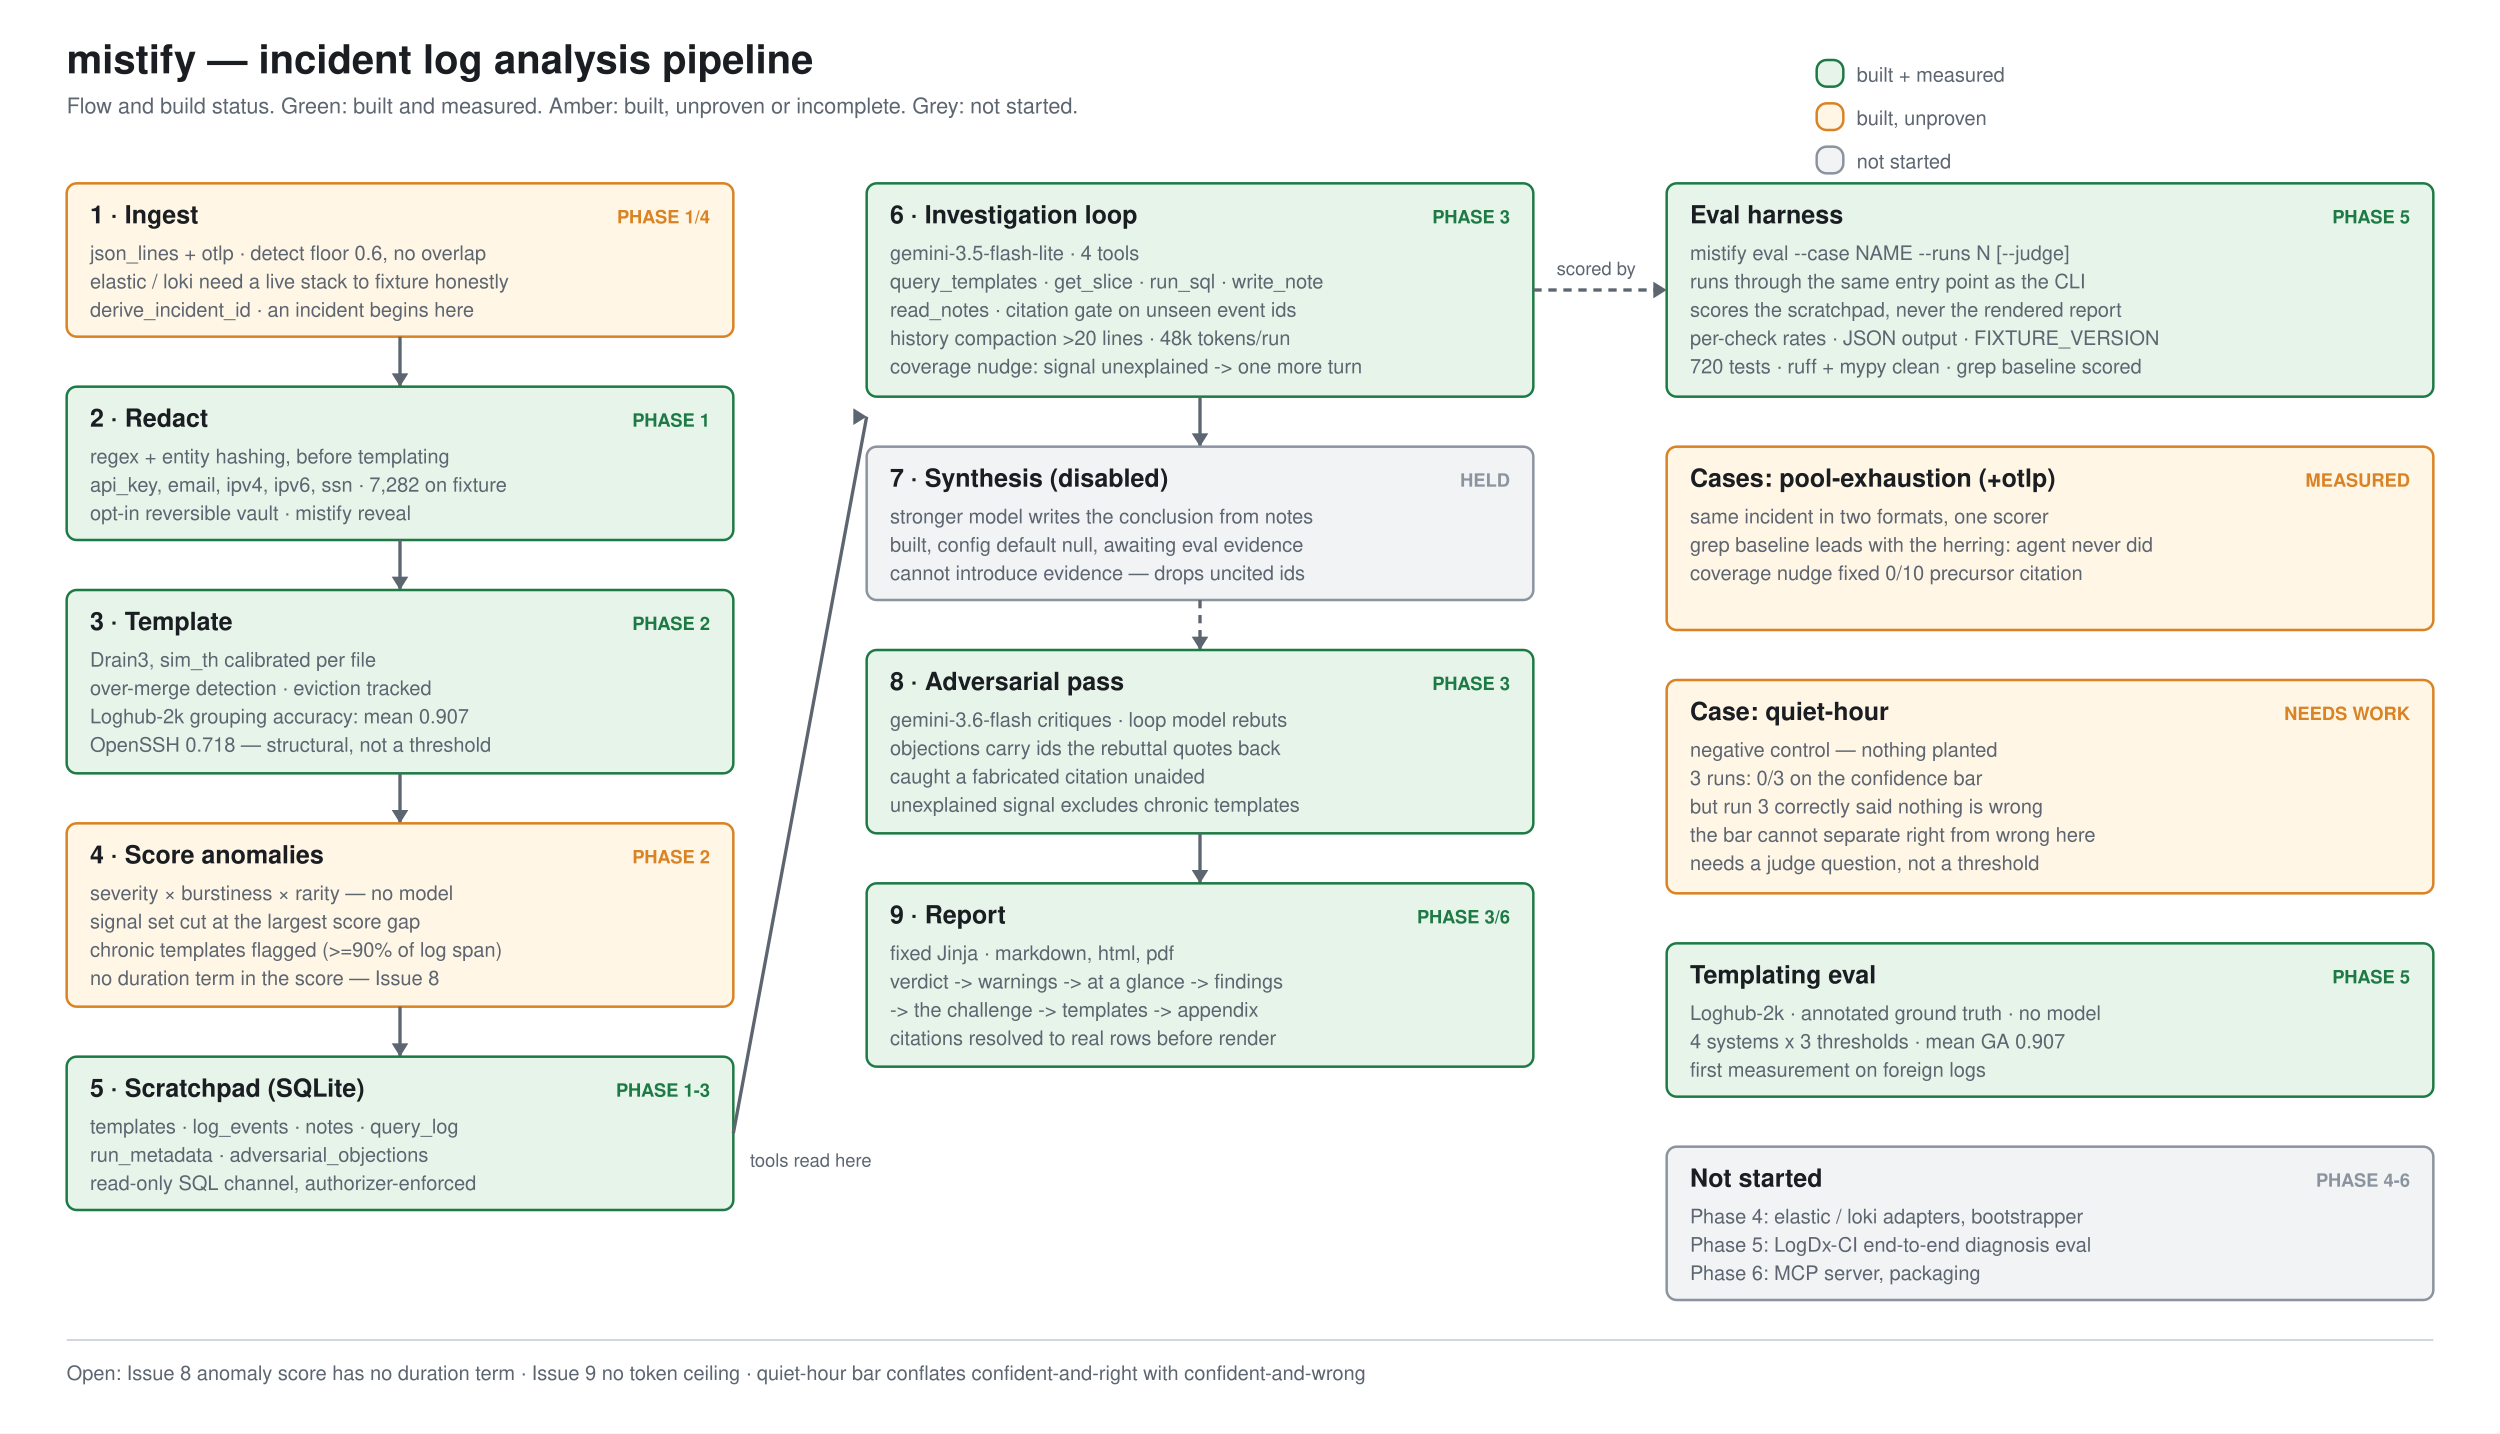
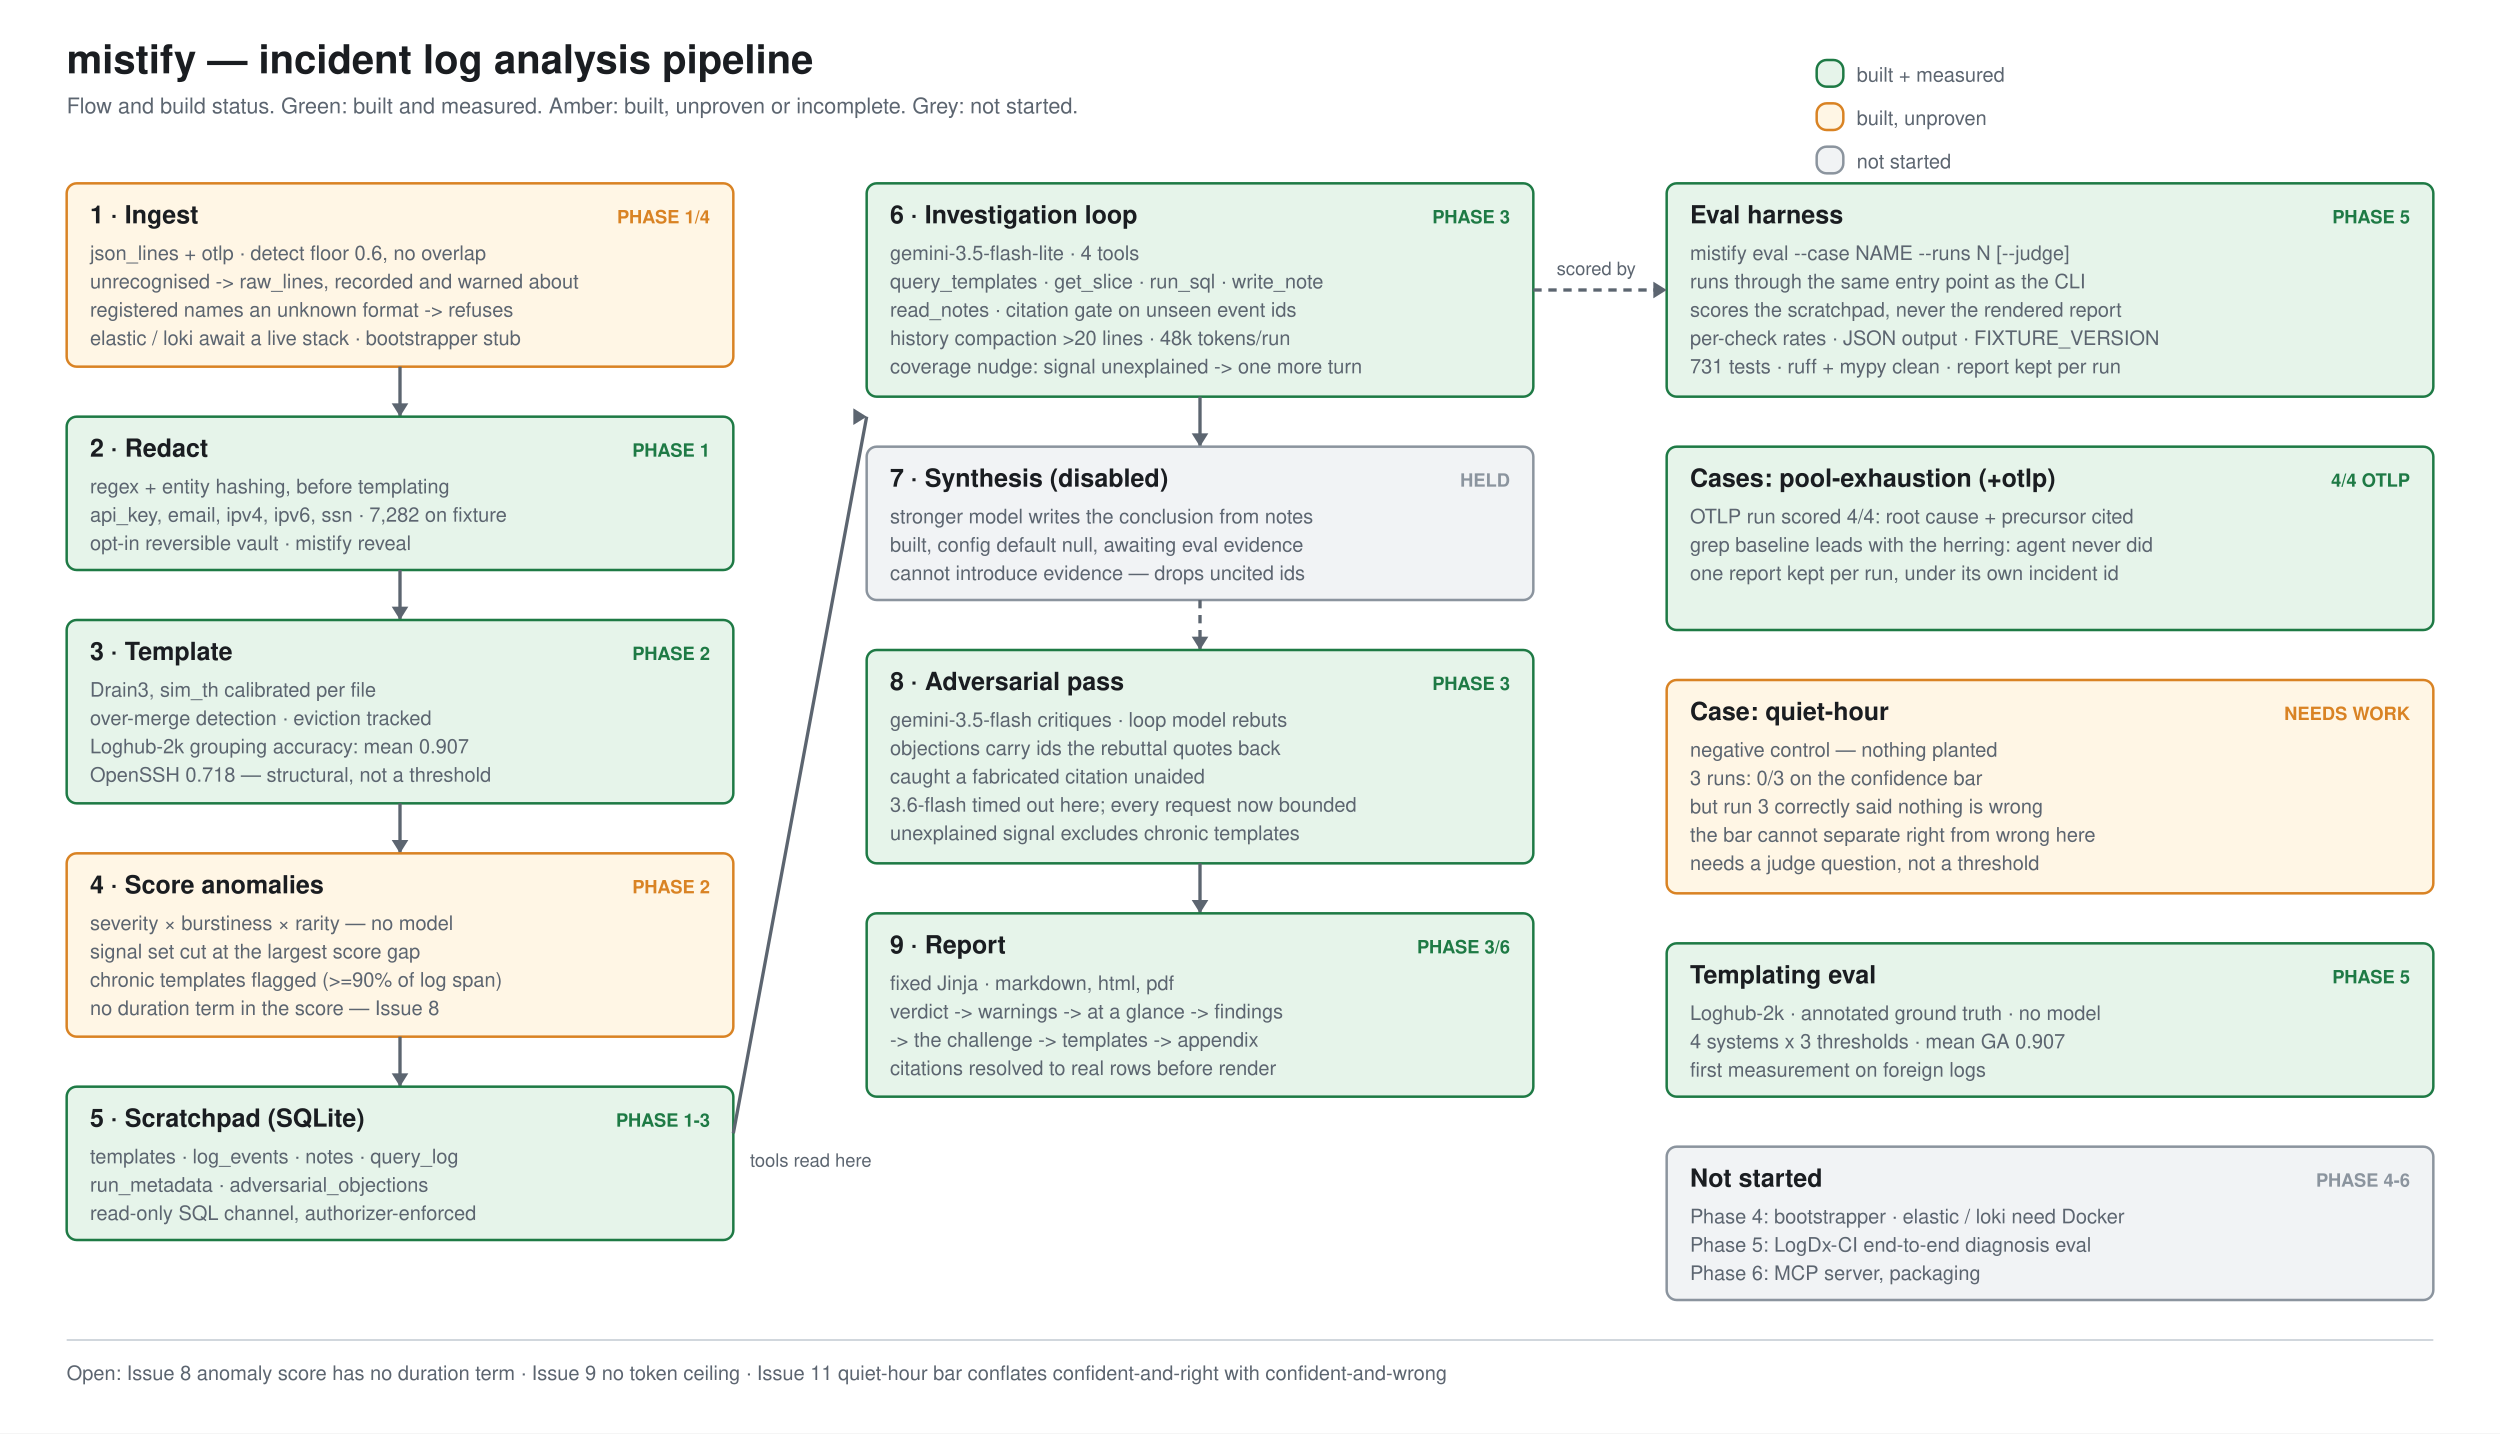
<svg xmlns="http://www.w3.org/2000/svg" width="1500" height="860" viewBox="0 0 1500 860">
  <rect width="1500" height="860" fill="#ffffff" />
  <text x="40" y="44" font-family="Segoe UI, Helvetica, Arial, sans-serif" font-size="24" fill="#1a1d21" font-weight="bold" text-anchor="start">mistify — incident log analysis pipeline</text>
  <text x="40" y="68" font-family="Segoe UI, Helvetica, Arial, sans-serif" font-size="13" fill="#5c6570" font-weight="normal" text-anchor="start">Flow and build status. Green: built and measured. Amber: built, unproven or incomplete. Grey: not started.</text>
  <rect x="1090" y="36" width="16" height="16" rx="6" fill="#e6f4ea" stroke="#1e7a45" stroke-width="1.5" />
  <text x="1114" y="49" font-family="Segoe UI, Helvetica, Arial, sans-serif" font-size="12" fill="#5c6570" font-weight="normal" text-anchor="start">built + measured</text>
  <rect x="1090" y="62" width="16" height="16" rx="6" fill="#fff6e5" stroke="#d98324" stroke-width="1.5" />
  <text x="1114" y="75" font-family="Segoe UI, Helvetica, Arial, sans-serif" font-size="12" fill="#5c6570" font-weight="normal" text-anchor="start">built, unproven</text>
  <rect x="1090" y="88" width="16" height="16" rx="6" fill="#f1f3f5" stroke="#8b949e" stroke-width="1.5" />
  <text x="1114" y="101" font-family="Segoe UI, Helvetica, Arial, sans-serif" font-size="12" fill="#5c6570" font-weight="normal" text-anchor="start">not started</text>
-   <rect x="40" y="110" width="400" height="92" rx="6" fill="#fff6e5" stroke="#d98324" stroke-width="1.5" />
+   <rect x="40" y="110" width="400" height="110" rx="6" fill="#fff6e5" stroke="#d98324" stroke-width="1.5" />
  <text x="54" y="134" font-family="Segoe UI, Helvetica, Arial, sans-serif" font-size="15" fill="#1a1d21" font-weight="bold" text-anchor="start">1 · Ingest</text>
  <text x="426" y="134" font-family="Segoe UI, Helvetica, Arial, sans-serif" font-size="11" fill="#d98324" font-weight="bold" text-anchor="end">PHASE 1/4</text>
  <text x="54" y="156" font-family="Segoe UI, Helvetica, Arial, sans-serif" font-size="12" fill="#5c6570" font-weight="normal" text-anchor="start">json_lines + otlp · detect floor 0.6, no overlap</text>
-   <text x="54" y="173" font-family="Segoe UI, Helvetica, Arial, sans-serif" font-size="12" fill="#5c6570" font-weight="normal" text-anchor="start">elastic / loki need a live stack to fixture honestly</text>
-   <text x="54" y="190" font-family="Segoe UI, Helvetica, Arial, sans-serif" font-size="12" fill="#5c6570" font-weight="normal" text-anchor="start">derive_incident_id · an incident begins here</text>
-   <line x1="240.0" y1="202" x2="240.0" y2="232" stroke="#5c6570" stroke-width="2" />
-   <polygon points="235.0,224 245.0,224 240.0,232" fill="#5c6570" />
-   <rect x="40" y="232" width="400" height="92" rx="6" fill="#e6f4ea" stroke="#1e7a45" stroke-width="1.5" />
-   <text x="54" y="256" font-family="Segoe UI, Helvetica, Arial, sans-serif" font-size="15" fill="#1a1d21" font-weight="bold" text-anchor="start">2 · Redact</text>
-   <text x="426" y="256" font-family="Segoe UI, Helvetica, Arial, sans-serif" font-size="11" fill="#1e7a45" font-weight="bold" text-anchor="end">PHASE 1</text>
-   <text x="54" y="278" font-family="Segoe UI, Helvetica, Arial, sans-serif" font-size="12" fill="#5c6570" font-weight="normal" text-anchor="start">regex + entity hashing, before templating</text>
-   <text x="54" y="295" font-family="Segoe UI, Helvetica, Arial, sans-serif" font-size="12" fill="#5c6570" font-weight="normal" text-anchor="start">api_key, email, ipv4, ipv6, ssn · 7,282 on fixture</text>
-   <text x="54" y="312" font-family="Segoe UI, Helvetica, Arial, sans-serif" font-size="12" fill="#5c6570" font-weight="normal" text-anchor="start">opt-in reversible vault · mistify reveal</text>
-   <line x1="240.0" y1="324" x2="240.0" y2="354" stroke="#5c6570" stroke-width="2" />
-   <polygon points="235.0,346 245.0,346 240.0,354" fill="#5c6570" />
-   <rect x="40" y="354" width="400" height="110" rx="6" fill="#e6f4ea" stroke="#1e7a45" stroke-width="1.5" />
-   <text x="54" y="378" font-family="Segoe UI, Helvetica, Arial, sans-serif" font-size="15" fill="#1a1d21" font-weight="bold" text-anchor="start">3 · Template</text>
-   <text x="426" y="378" font-family="Segoe UI, Helvetica, Arial, sans-serif" font-size="11" fill="#1e7a45" font-weight="bold" text-anchor="end">PHASE 2</text>
-   <text x="54" y="400" font-family="Segoe UI, Helvetica, Arial, sans-serif" font-size="12" fill="#5c6570" font-weight="normal" text-anchor="start">Drain3, sim_th calibrated per file</text>
-   <text x="54" y="417" font-family="Segoe UI, Helvetica, Arial, sans-serif" font-size="12" fill="#5c6570" font-weight="normal" text-anchor="start">over-merge detection · eviction tracked</text>
-   <text x="54" y="434" font-family="Segoe UI, Helvetica, Arial, sans-serif" font-size="12" fill="#5c6570" font-weight="normal" text-anchor="start">Loghub-2k grouping accuracy: mean 0.907</text>
-   <text x="54" y="451" font-family="Segoe UI, Helvetica, Arial, sans-serif" font-size="12" fill="#5c6570" font-weight="normal" text-anchor="start">OpenSSH 0.718 — structural, not a threshold</text>
-   <line x1="240.0" y1="464" x2="240.0" y2="494" stroke="#5c6570" stroke-width="2" />
-   <polygon points="235.0,486 245.0,486 240.0,494" fill="#5c6570" />
-   <rect x="40" y="494" width="400" height="110" rx="6" fill="#fff6e5" stroke="#d98324" stroke-width="1.5" />
-   <text x="54" y="518" font-family="Segoe UI, Helvetica, Arial, sans-serif" font-size="15" fill="#1a1d21" font-weight="bold" text-anchor="start">4 · Score anomalies</text>
-   <text x="426" y="518" font-family="Segoe UI, Helvetica, Arial, sans-serif" font-size="11" fill="#d98324" font-weight="bold" text-anchor="end">PHASE 2</text>
-   <text x="54" y="540" font-family="Segoe UI, Helvetica, Arial, sans-serif" font-size="12" fill="#5c6570" font-weight="normal" text-anchor="start">severity × burstiness × rarity — no model</text>
-   <text x="54" y="557" font-family="Segoe UI, Helvetica, Arial, sans-serif" font-size="12" fill="#5c6570" font-weight="normal" text-anchor="start">signal set cut at the largest score gap</text>
-   <text x="54" y="574" font-family="Segoe UI, Helvetica, Arial, sans-serif" font-size="12" fill="#5c6570" font-weight="normal" text-anchor="start">chronic templates flagged (&gt;=90% of log span)</text>
-   <text x="54" y="591" font-family="Segoe UI, Helvetica, Arial, sans-serif" font-size="12" fill="#5c6570" font-weight="normal" text-anchor="start">no duration term in the score — Issue 8</text>
-   <line x1="240.0" y1="604" x2="240.0" y2="634" stroke="#5c6570" stroke-width="2" />
-   <polygon points="235.0,626 245.0,626 240.0,634" fill="#5c6570" />
-   <rect x="40" y="634" width="400" height="92" rx="6" fill="#e6f4ea" stroke="#1e7a45" stroke-width="1.5" />
-   <text x="54" y="658" font-family="Segoe UI, Helvetica, Arial, sans-serif" font-size="15" fill="#1a1d21" font-weight="bold" text-anchor="start">5 · Scratchpad (SQLite)</text>
-   <text x="426" y="658" font-family="Segoe UI, Helvetica, Arial, sans-serif" font-size="11" fill="#1e7a45" font-weight="bold" text-anchor="end">PHASE 1-3</text>
-   <text x="54" y="680" font-family="Segoe UI, Helvetica, Arial, sans-serif" font-size="12" fill="#5c6570" font-weight="normal" text-anchor="start">templates · log_events · notes · query_log</text>
-   <text x="54" y="697" font-family="Segoe UI, Helvetica, Arial, sans-serif" font-size="12" fill="#5c6570" font-weight="normal" text-anchor="start">run_metadata · adversarial_objections</text>
-   <text x="54" y="714" font-family="Segoe UI, Helvetica, Arial, sans-serif" font-size="12" fill="#5c6570" font-weight="normal" text-anchor="start">read-only SQL channel, authorizer-enforced</text>
+   <text x="54" y="173" font-family="Segoe UI, Helvetica, Arial, sans-serif" font-size="12" fill="#5c6570" font-weight="normal" text-anchor="start">unrecognised -&gt; raw_lines, recorded and warned about</text>
+   <text x="54" y="190" font-family="Segoe UI, Helvetica, Arial, sans-serif" font-size="12" fill="#5c6570" font-weight="normal" text-anchor="start">registered names an unknown format -&gt; refuses</text>
+   <text x="54" y="207" font-family="Segoe UI, Helvetica, Arial, sans-serif" font-size="12" fill="#5c6570" font-weight="normal" text-anchor="start">elastic / loki await a live stack · bootstrapper stub</text>
+   <line x1="240.0" y1="220" x2="240.0" y2="250" stroke="#5c6570" stroke-width="2" />
+   <polygon points="235.0,242 245.0,242 240.0,250" fill="#5c6570" />
+   <rect x="40" y="250" width="400" height="92" rx="6" fill="#e6f4ea" stroke="#1e7a45" stroke-width="1.5" />
+   <text x="54" y="274" font-family="Segoe UI, Helvetica, Arial, sans-serif" font-size="15" fill="#1a1d21" font-weight="bold" text-anchor="start">2 · Redact</text>
+   <text x="426" y="274" font-family="Segoe UI, Helvetica, Arial, sans-serif" font-size="11" fill="#1e7a45" font-weight="bold" text-anchor="end">PHASE 1</text>
+   <text x="54" y="296" font-family="Segoe UI, Helvetica, Arial, sans-serif" font-size="12" fill="#5c6570" font-weight="normal" text-anchor="start">regex + entity hashing, before templating</text>
+   <text x="54" y="313" font-family="Segoe UI, Helvetica, Arial, sans-serif" font-size="12" fill="#5c6570" font-weight="normal" text-anchor="start">api_key, email, ipv4, ipv6, ssn · 7,282 on fixture</text>
+   <text x="54" y="330" font-family="Segoe UI, Helvetica, Arial, sans-serif" font-size="12" fill="#5c6570" font-weight="normal" text-anchor="start">opt-in reversible vault · mistify reveal</text>
+   <line x1="240.0" y1="342" x2="240.0" y2="372" stroke="#5c6570" stroke-width="2" />
+   <polygon points="235.0,364 245.0,364 240.0,372" fill="#5c6570" />
+   <rect x="40" y="372" width="400" height="110" rx="6" fill="#e6f4ea" stroke="#1e7a45" stroke-width="1.5" />
+   <text x="54" y="396" font-family="Segoe UI, Helvetica, Arial, sans-serif" font-size="15" fill="#1a1d21" font-weight="bold" text-anchor="start">3 · Template</text>
+   <text x="426" y="396" font-family="Segoe UI, Helvetica, Arial, sans-serif" font-size="11" fill="#1e7a45" font-weight="bold" text-anchor="end">PHASE 2</text>
+   <text x="54" y="418" font-family="Segoe UI, Helvetica, Arial, sans-serif" font-size="12" fill="#5c6570" font-weight="normal" text-anchor="start">Drain3, sim_th calibrated per file</text>
+   <text x="54" y="435" font-family="Segoe UI, Helvetica, Arial, sans-serif" font-size="12" fill="#5c6570" font-weight="normal" text-anchor="start">over-merge detection · eviction tracked</text>
+   <text x="54" y="452" font-family="Segoe UI, Helvetica, Arial, sans-serif" font-size="12" fill="#5c6570" font-weight="normal" text-anchor="start">Loghub-2k grouping accuracy: mean 0.907</text>
+   <text x="54" y="469" font-family="Segoe UI, Helvetica, Arial, sans-serif" font-size="12" fill="#5c6570" font-weight="normal" text-anchor="start">OpenSSH 0.718 — structural, not a threshold</text>
+   <line x1="240.0" y1="482" x2="240.0" y2="512" stroke="#5c6570" stroke-width="2" />
+   <polygon points="235.0,504 245.0,504 240.0,512" fill="#5c6570" />
+   <rect x="40" y="512" width="400" height="110" rx="6" fill="#fff6e5" stroke="#d98324" stroke-width="1.5" />
+   <text x="54" y="536" font-family="Segoe UI, Helvetica, Arial, sans-serif" font-size="15" fill="#1a1d21" font-weight="bold" text-anchor="start">4 · Score anomalies</text>
+   <text x="426" y="536" font-family="Segoe UI, Helvetica, Arial, sans-serif" font-size="11" fill="#d98324" font-weight="bold" text-anchor="end">PHASE 2</text>
+   <text x="54" y="558" font-family="Segoe UI, Helvetica, Arial, sans-serif" font-size="12" fill="#5c6570" font-weight="normal" text-anchor="start">severity × burstiness × rarity — no model</text>
+   <text x="54" y="575" font-family="Segoe UI, Helvetica, Arial, sans-serif" font-size="12" fill="#5c6570" font-weight="normal" text-anchor="start">signal set cut at the largest score gap</text>
+   <text x="54" y="592" font-family="Segoe UI, Helvetica, Arial, sans-serif" font-size="12" fill="#5c6570" font-weight="normal" text-anchor="start">chronic templates flagged (&gt;=90% of log span)</text>
+   <text x="54" y="609" font-family="Segoe UI, Helvetica, Arial, sans-serif" font-size="12" fill="#5c6570" font-weight="normal" text-anchor="start">no duration term in the score — Issue 8</text>
+   <line x1="240.0" y1="622" x2="240.0" y2="652" stroke="#5c6570" stroke-width="2" />
+   <polygon points="235.0,644 245.0,644 240.0,652" fill="#5c6570" />
+   <rect x="40" y="652" width="400" height="92" rx="6" fill="#e6f4ea" stroke="#1e7a45" stroke-width="1.5" />
+   <text x="54" y="676" font-family="Segoe UI, Helvetica, Arial, sans-serif" font-size="15" fill="#1a1d21" font-weight="bold" text-anchor="start">5 · Scratchpad (SQLite)</text>
+   <text x="426" y="676" font-family="Segoe UI, Helvetica, Arial, sans-serif" font-size="11" fill="#1e7a45" font-weight="bold" text-anchor="end">PHASE 1-3</text>
+   <text x="54" y="698" font-family="Segoe UI, Helvetica, Arial, sans-serif" font-size="12" fill="#5c6570" font-weight="normal" text-anchor="start">templates · log_events · notes · query_log</text>
+   <text x="54" y="715" font-family="Segoe UI, Helvetica, Arial, sans-serif" font-size="12" fill="#5c6570" font-weight="normal" text-anchor="start">run_metadata · adversarial_objections</text>
+   <text x="54" y="732" font-family="Segoe UI, Helvetica, Arial, sans-serif" font-size="12" fill="#5c6570" font-weight="normal" text-anchor="start">read-only SQL channel, authorizer-enforced</text>
  <rect x="520" y="110" width="400" height="128" rx="6" fill="#e6f4ea" stroke="#1e7a45" stroke-width="1.5" />
  <text x="534" y="134" font-family="Segoe UI, Helvetica, Arial, sans-serif" font-size="15" fill="#1a1d21" font-weight="bold" text-anchor="start">6 · Investigation loop</text>
  <text x="906" y="134" font-family="Segoe UI, Helvetica, Arial, sans-serif" font-size="11" fill="#1e7a45" font-weight="bold" text-anchor="end">PHASE 3</text>
  <text x="534" y="156" font-family="Segoe UI, Helvetica, Arial, sans-serif" font-size="12" fill="#5c6570" font-weight="normal" text-anchor="start">gemini-3.5-flash-lite · 4 tools</text>
  <text x="534" y="173" font-family="Segoe UI, Helvetica, Arial, sans-serif" font-size="12" fill="#5c6570" font-weight="normal" text-anchor="start">query_templates · get_slice · run_sql · write_note</text>
  <text x="534" y="190" font-family="Segoe UI, Helvetica, Arial, sans-serif" font-size="12" fill="#5c6570" font-weight="normal" text-anchor="start">read_notes · citation gate on unseen event ids</text>
  <text x="534" y="207" font-family="Segoe UI, Helvetica, Arial, sans-serif" font-size="12" fill="#5c6570" font-weight="normal" text-anchor="start">history compaction &gt;20 lines · 48k tokens/run</text>
  <text x="534" y="224" font-family="Segoe UI, Helvetica, Arial, sans-serif" font-size="12" fill="#5c6570" font-weight="normal" text-anchor="start">coverage nudge: signal unexplained -&gt; one more turn</text>
  <line x1="720.0" y1="238" x2="720.0" y2="268" stroke="#5c6570" stroke-width="2" />
  <polygon points="715.0,260 725.0,260 720.0,268" fill="#5c6570" />
  <rect x="520" y="268" width="400" height="92" rx="6" fill="#f1f3f5" stroke="#8b949e" stroke-width="1.5" />
  <text x="534" y="292" font-family="Segoe UI, Helvetica, Arial, sans-serif" font-size="15" fill="#1a1d21" font-weight="bold" text-anchor="start">7 · Synthesis (disabled)</text>
  <text x="906" y="292" font-family="Segoe UI, Helvetica, Arial, sans-serif" font-size="11" fill="#8b949e" font-weight="bold" text-anchor="end">HELD</text>
  <text x="534" y="314" font-family="Segoe UI, Helvetica, Arial, sans-serif" font-size="12" fill="#5c6570" font-weight="normal" text-anchor="start">stronger model writes the conclusion from notes</text>
  <text x="534" y="331" font-family="Segoe UI, Helvetica, Arial, sans-serif" font-size="12" fill="#5c6570" font-weight="normal" text-anchor="start">built, config default null, awaiting eval evidence</text>
  <text x="534" y="348" font-family="Segoe UI, Helvetica, Arial, sans-serif" font-size="12" fill="#5c6570" font-weight="normal" text-anchor="start">cannot introduce evidence — drops uncited ids</text>
  <line x1="720.0" y1="360" x2="720.0" y2="390" stroke="#5c6570" stroke-width="2" stroke-dasharray="5,4" />
  <polygon points="715.0,382 725.0,382 720.0,390" fill="#5c6570" />
-   <rect x="520" y="390" width="400" height="110" rx="6" fill="#e6f4ea" stroke="#1e7a45" stroke-width="1.5" />
+   <rect x="520" y="390" width="400" height="128" rx="6" fill="#e6f4ea" stroke="#1e7a45" stroke-width="1.5" />
  <text x="534" y="414" font-family="Segoe UI, Helvetica, Arial, sans-serif" font-size="15" fill="#1a1d21" font-weight="bold" text-anchor="start">8 · Adversarial pass</text>
  <text x="906" y="414" font-family="Segoe UI, Helvetica, Arial, sans-serif" font-size="11" fill="#1e7a45" font-weight="bold" text-anchor="end">PHASE 3</text>
-   <text x="534" y="436" font-family="Segoe UI, Helvetica, Arial, sans-serif" font-size="12" fill="#5c6570" font-weight="normal" text-anchor="start">gemini-3.6-flash critiques · loop model rebuts</text>
+   <text x="534" y="436" font-family="Segoe UI, Helvetica, Arial, sans-serif" font-size="12" fill="#5c6570" font-weight="normal" text-anchor="start">gemini-3.5-flash critiques · loop model rebuts</text>
  <text x="534" y="453" font-family="Segoe UI, Helvetica, Arial, sans-serif" font-size="12" fill="#5c6570" font-weight="normal" text-anchor="start">objections carry ids the rebuttal quotes back</text>
  <text x="534" y="470" font-family="Segoe UI, Helvetica, Arial, sans-serif" font-size="12" fill="#5c6570" font-weight="normal" text-anchor="start">caught a fabricated citation unaided</text>
-   <text x="534" y="487" font-family="Segoe UI, Helvetica, Arial, sans-serif" font-size="12" fill="#5c6570" font-weight="normal" text-anchor="start">unexplained signal excludes chronic templates</text>
-   <line x1="720.0" y1="500" x2="720.0" y2="530" stroke="#5c6570" stroke-width="2" />
-   <polygon points="715.0,522 725.0,522 720.0,530" fill="#5c6570" />
-   <rect x="520" y="530" width="400" height="110" rx="6" fill="#e6f4ea" stroke="#1e7a45" stroke-width="1.5" />
-   <text x="534" y="554" font-family="Segoe UI, Helvetica, Arial, sans-serif" font-size="15" fill="#1a1d21" font-weight="bold" text-anchor="start">9 · Report</text>
-   <text x="906" y="554" font-family="Segoe UI, Helvetica, Arial, sans-serif" font-size="11" fill="#1e7a45" font-weight="bold" text-anchor="end">PHASE 3/6</text>
-   <text x="534" y="576" font-family="Segoe UI, Helvetica, Arial, sans-serif" font-size="12" fill="#5c6570" font-weight="normal" text-anchor="start">fixed Jinja · markdown, html, pdf</text>
-   <text x="534" y="593" font-family="Segoe UI, Helvetica, Arial, sans-serif" font-size="12" fill="#5c6570" font-weight="normal" text-anchor="start">verdict -&gt; warnings -&gt; at a glance -&gt; findings</text>
-   <text x="534" y="610" font-family="Segoe UI, Helvetica, Arial, sans-serif" font-size="12" fill="#5c6570" font-weight="normal" text-anchor="start">-&gt; the challenge -&gt; templates -&gt; appendix</text>
-   <text x="534" y="627" font-family="Segoe UI, Helvetica, Arial, sans-serif" font-size="12" fill="#5c6570" font-weight="normal" text-anchor="start">citations resolved to real rows before render</text>
+   <text x="534" y="487" font-family="Segoe UI, Helvetica, Arial, sans-serif" font-size="12" fill="#5c6570" font-weight="normal" text-anchor="start">3.6-flash timed out here; every request now bounded</text>
+   <text x="534" y="504" font-family="Segoe UI, Helvetica, Arial, sans-serif" font-size="12" fill="#5c6570" font-weight="normal" text-anchor="start">unexplained signal excludes chronic templates</text>
+   <line x1="720.0" y1="518" x2="720.0" y2="548" stroke="#5c6570" stroke-width="2" />
+   <polygon points="715.0,540 725.0,540 720.0,548" fill="#5c6570" />
+   <rect x="520" y="548" width="400" height="110" rx="6" fill="#e6f4ea" stroke="#1e7a45" stroke-width="1.5" />
+   <text x="534" y="572" font-family="Segoe UI, Helvetica, Arial, sans-serif" font-size="15" fill="#1a1d21" font-weight="bold" text-anchor="start">9 · Report</text>
+   <text x="906" y="572" font-family="Segoe UI, Helvetica, Arial, sans-serif" font-size="11" fill="#1e7a45" font-weight="bold" text-anchor="end">PHASE 3/6</text>
+   <text x="534" y="594" font-family="Segoe UI, Helvetica, Arial, sans-serif" font-size="12" fill="#5c6570" font-weight="normal" text-anchor="start">fixed Jinja · markdown, html, pdf</text>
+   <text x="534" y="611" font-family="Segoe UI, Helvetica, Arial, sans-serif" font-size="12" fill="#5c6570" font-weight="normal" text-anchor="start">verdict -&gt; warnings -&gt; at a glance -&gt; findings</text>
+   <text x="534" y="628" font-family="Segoe UI, Helvetica, Arial, sans-serif" font-size="12" fill="#5c6570" font-weight="normal" text-anchor="start">-&gt; the challenge -&gt; templates -&gt; appendix</text>
+   <text x="534" y="645" font-family="Segoe UI, Helvetica, Arial, sans-serif" font-size="12" fill="#5c6570" font-weight="normal" text-anchor="start">citations resolved to real rows before render</text>
  <rect x="1000" y="110" width="460" height="128" rx="6" fill="#e6f4ea" stroke="#1e7a45" stroke-width="1.5" />
  <text x="1014" y="134" font-family="Segoe UI, Helvetica, Arial, sans-serif" font-size="15" fill="#1a1d21" font-weight="bold" text-anchor="start">Eval harness</text>
  <text x="1446" y="134" font-family="Segoe UI, Helvetica, Arial, sans-serif" font-size="11" fill="#1e7a45" font-weight="bold" text-anchor="end">PHASE 5</text>
  <text x="1014" y="156" font-family="Segoe UI, Helvetica, Arial, sans-serif" font-size="12" fill="#5c6570" font-weight="normal" text-anchor="start">mistify eval --case NAME --runs N [--judge]</text>
  <text x="1014" y="173" font-family="Segoe UI, Helvetica, Arial, sans-serif" font-size="12" fill="#5c6570" font-weight="normal" text-anchor="start">runs through the same entry point as the CLI</text>
  <text x="1014" y="190" font-family="Segoe UI, Helvetica, Arial, sans-serif" font-size="12" fill="#5c6570" font-weight="normal" text-anchor="start">scores the scratchpad, never the rendered report</text>
  <text x="1014" y="207" font-family="Segoe UI, Helvetica, Arial, sans-serif" font-size="12" fill="#5c6570" font-weight="normal" text-anchor="start">per-check rates · JSON output · FIXTURE_VERSION</text>
-   <text x="1014" y="224" font-family="Segoe UI, Helvetica, Arial, sans-serif" font-size="12" fill="#5c6570" font-weight="normal" text-anchor="start">720 tests · ruff + mypy clean · grep baseline scored</text>
-   <rect x="1000" y="268" width="460" height="110" rx="6" fill="#fff6e5" stroke="#d98324" stroke-width="1.5" />
+   <text x="1014" y="224" font-family="Segoe UI, Helvetica, Arial, sans-serif" font-size="12" fill="#5c6570" font-weight="normal" text-anchor="start">731 tests · ruff + mypy clean · report kept per run</text>
+   <rect x="1000" y="268" width="460" height="110" rx="6" fill="#e6f4ea" stroke="#1e7a45" stroke-width="1.5" />
  <text x="1014" y="292" font-family="Segoe UI, Helvetica, Arial, sans-serif" font-size="15" fill="#1a1d21" font-weight="bold" text-anchor="start">Cases: pool-exhaustion (+otlp)</text>
-   <text x="1446" y="292" font-family="Segoe UI, Helvetica, Arial, sans-serif" font-size="11" fill="#d98324" font-weight="bold" text-anchor="end">MEASURED</text>
-   <text x="1014" y="314" font-family="Segoe UI, Helvetica, Arial, sans-serif" font-size="12" fill="#5c6570" font-weight="normal" text-anchor="start">same incident in two formats, one scorer</text>
+   <text x="1446" y="292" font-family="Segoe UI, Helvetica, Arial, sans-serif" font-size="11" fill="#1e7a45" font-weight="bold" text-anchor="end">4/4 OTLP</text>
+   <text x="1014" y="314" font-family="Segoe UI, Helvetica, Arial, sans-serif" font-size="12" fill="#5c6570" font-weight="normal" text-anchor="start">OTLP run scored 4/4: root cause + precursor cited</text>
  <text x="1014" y="331" font-family="Segoe UI, Helvetica, Arial, sans-serif" font-size="12" fill="#5c6570" font-weight="normal" text-anchor="start">grep baseline leads with the herring: agent never did</text>
-   <text x="1014" y="348" font-family="Segoe UI, Helvetica, Arial, sans-serif" font-size="12" fill="#5c6570" font-weight="normal" text-anchor="start">coverage nudge fixed 0/10 precursor citation</text>
+   <text x="1014" y="348" font-family="Segoe UI, Helvetica, Arial, sans-serif" font-size="12" fill="#5c6570" font-weight="normal" text-anchor="start">one report kept per run, under its own incident id</text>
  <rect x="1000" y="408" width="460" height="128" rx="6" fill="#fff6e5" stroke="#d98324" stroke-width="1.5" />
  <text x="1014" y="432" font-family="Segoe UI, Helvetica, Arial, sans-serif" font-size="15" fill="#1a1d21" font-weight="bold" text-anchor="start">Case: quiet-hour</text>
  <text x="1446" y="432" font-family="Segoe UI, Helvetica, Arial, sans-serif" font-size="11" fill="#d98324" font-weight="bold" text-anchor="end">NEEDS WORK</text>
  <text x="1014" y="454" font-family="Segoe UI, Helvetica, Arial, sans-serif" font-size="12" fill="#5c6570" font-weight="normal" text-anchor="start">negative control — nothing planted</text>
  <text x="1014" y="471" font-family="Segoe UI, Helvetica, Arial, sans-serif" font-size="12" fill="#5c6570" font-weight="normal" text-anchor="start">3 runs: 0/3 on the confidence bar</text>
  <text x="1014" y="488" font-family="Segoe UI, Helvetica, Arial, sans-serif" font-size="12" fill="#5c6570" font-weight="normal" text-anchor="start">but run 3 correctly said nothing is wrong</text>
  <text x="1014" y="505" font-family="Segoe UI, Helvetica, Arial, sans-serif" font-size="12" fill="#5c6570" font-weight="normal" text-anchor="start">the bar cannot separate right from wrong here</text>
  <text x="1014" y="522" font-family="Segoe UI, Helvetica, Arial, sans-serif" font-size="12" fill="#5c6570" font-weight="normal" text-anchor="start">needs a judge question, not a threshold</text>
  <rect x="1000" y="566" width="460" height="92" rx="6" fill="#e6f4ea" stroke="#1e7a45" stroke-width="1.5" />
  <text x="1014" y="590" font-family="Segoe UI, Helvetica, Arial, sans-serif" font-size="15" fill="#1a1d21" font-weight="bold" text-anchor="start">Templating eval</text>
  <text x="1446" y="590" font-family="Segoe UI, Helvetica, Arial, sans-serif" font-size="11" fill="#1e7a45" font-weight="bold" text-anchor="end">PHASE 5</text>
  <text x="1014" y="612" font-family="Segoe UI, Helvetica, Arial, sans-serif" font-size="12" fill="#5c6570" font-weight="normal" text-anchor="start">Loghub-2k · annotated ground truth · no model</text>
  <text x="1014" y="629" font-family="Segoe UI, Helvetica, Arial, sans-serif" font-size="12" fill="#5c6570" font-weight="normal" text-anchor="start">4 systems x 3 thresholds · mean GA 0.907</text>
  <text x="1014" y="646" font-family="Segoe UI, Helvetica, Arial, sans-serif" font-size="12" fill="#5c6570" font-weight="normal" text-anchor="start">first measurement on foreign logs</text>
  <rect x="1000" y="688" width="460" height="92" rx="6" fill="#f1f3f5" stroke="#8b949e" stroke-width="1.5" />
  <text x="1014" y="712" font-family="Segoe UI, Helvetica, Arial, sans-serif" font-size="15" fill="#1a1d21" font-weight="bold" text-anchor="start">Not started</text>
  <text x="1446" y="712" font-family="Segoe UI, Helvetica, Arial, sans-serif" font-size="11" fill="#8b949e" font-weight="bold" text-anchor="end">PHASE 4-6</text>
-   <text x="1014" y="734" font-family="Segoe UI, Helvetica, Arial, sans-serif" font-size="12" fill="#5c6570" font-weight="normal" text-anchor="start">Phase 4: elastic / loki adapters, bootstrapper</text>
+   <text x="1014" y="734" font-family="Segoe UI, Helvetica, Arial, sans-serif" font-size="12" fill="#5c6570" font-weight="normal" text-anchor="start">Phase 4: bootstrapper · elastic / loki need Docker</text>
  <text x="1014" y="751" font-family="Segoe UI, Helvetica, Arial, sans-serif" font-size="12" fill="#5c6570" font-weight="normal" text-anchor="start">Phase 5: LogDx-CI end-to-end diagnosis eval</text>
  <text x="1014" y="768" font-family="Segoe UI, Helvetica, Arial, sans-serif" font-size="12" fill="#5c6570" font-weight="normal" text-anchor="start">Phase 6: MCP server, packaging</text>
  <line x1="440" y1="680" x2="520" y2="250" stroke="#5c6570" stroke-width="2" />
  <polygon points="512,245 512,255 520,250" fill="#5c6570" />
  <text x="450" y="700" font-family="Segoe UI, Helvetica, Arial, sans-serif" font-size="11" fill="#5c6570" font-weight="normal" text-anchor="start">tools read here</text>
  <line x1="920" y1="174" x2="1000" y2="174" stroke="#5c6570" stroke-width="2" stroke-dasharray="5,4" />
  <polygon points="992,169 992,179 1000,174" fill="#5c6570" />
  <text x="934" y="165" font-family="Segoe UI, Helvetica, Arial, sans-serif" font-size="11" fill="#5c6570" font-weight="normal" text-anchor="start">scored by</text>
  <line x1="40" y1="804" x2="1460" y2="804" stroke="#c8cfd6" stroke-width="1" />
-   <text x="40" y="828" font-family="Segoe UI, Helvetica, Arial, sans-serif" font-size="12" fill="#5c6570" font-weight="normal" text-anchor="start">Open: Issue 8 anomaly score has no duration term · Issue 9 no token ceiling · quiet-hour bar conflates confident-and-right with confident-and-wrong</text>
+   <text x="40" y="828" font-family="Segoe UI, Helvetica, Arial, sans-serif" font-size="12" fill="#5c6570" font-weight="normal" text-anchor="start">Open: Issue 8 anomaly score has no duration term · Issue 9 no token ceiling · Issue 11 quiet-hour bar conflates confident-and-right with confident-and-wrong</text>
</svg>
